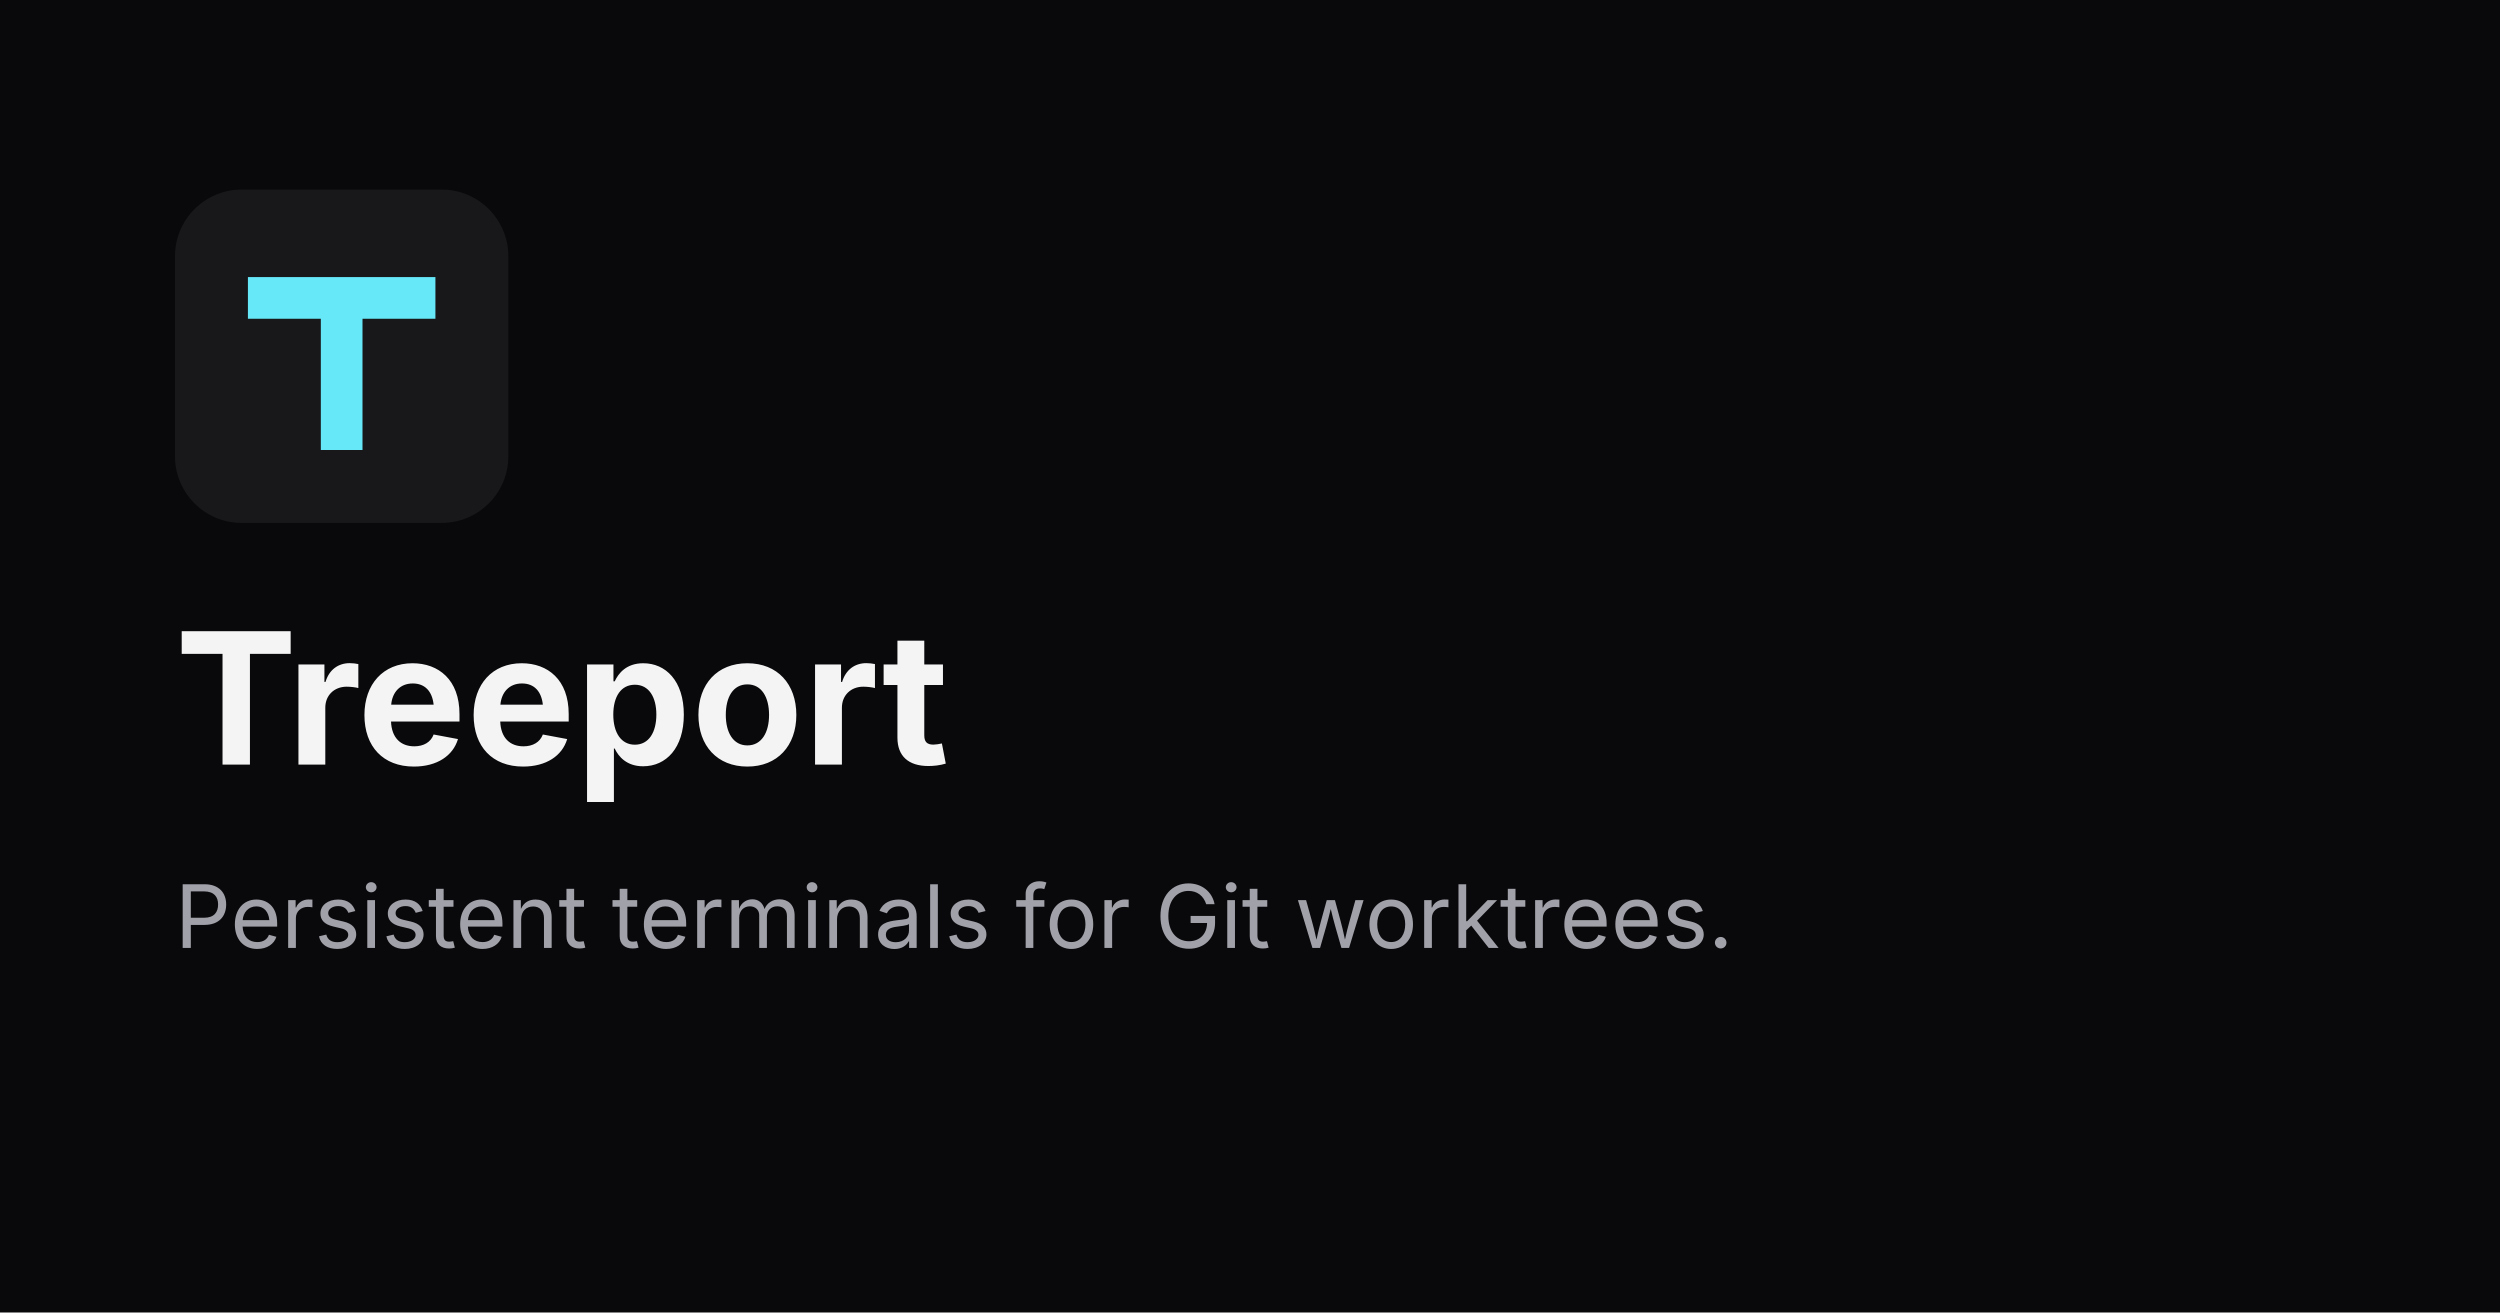
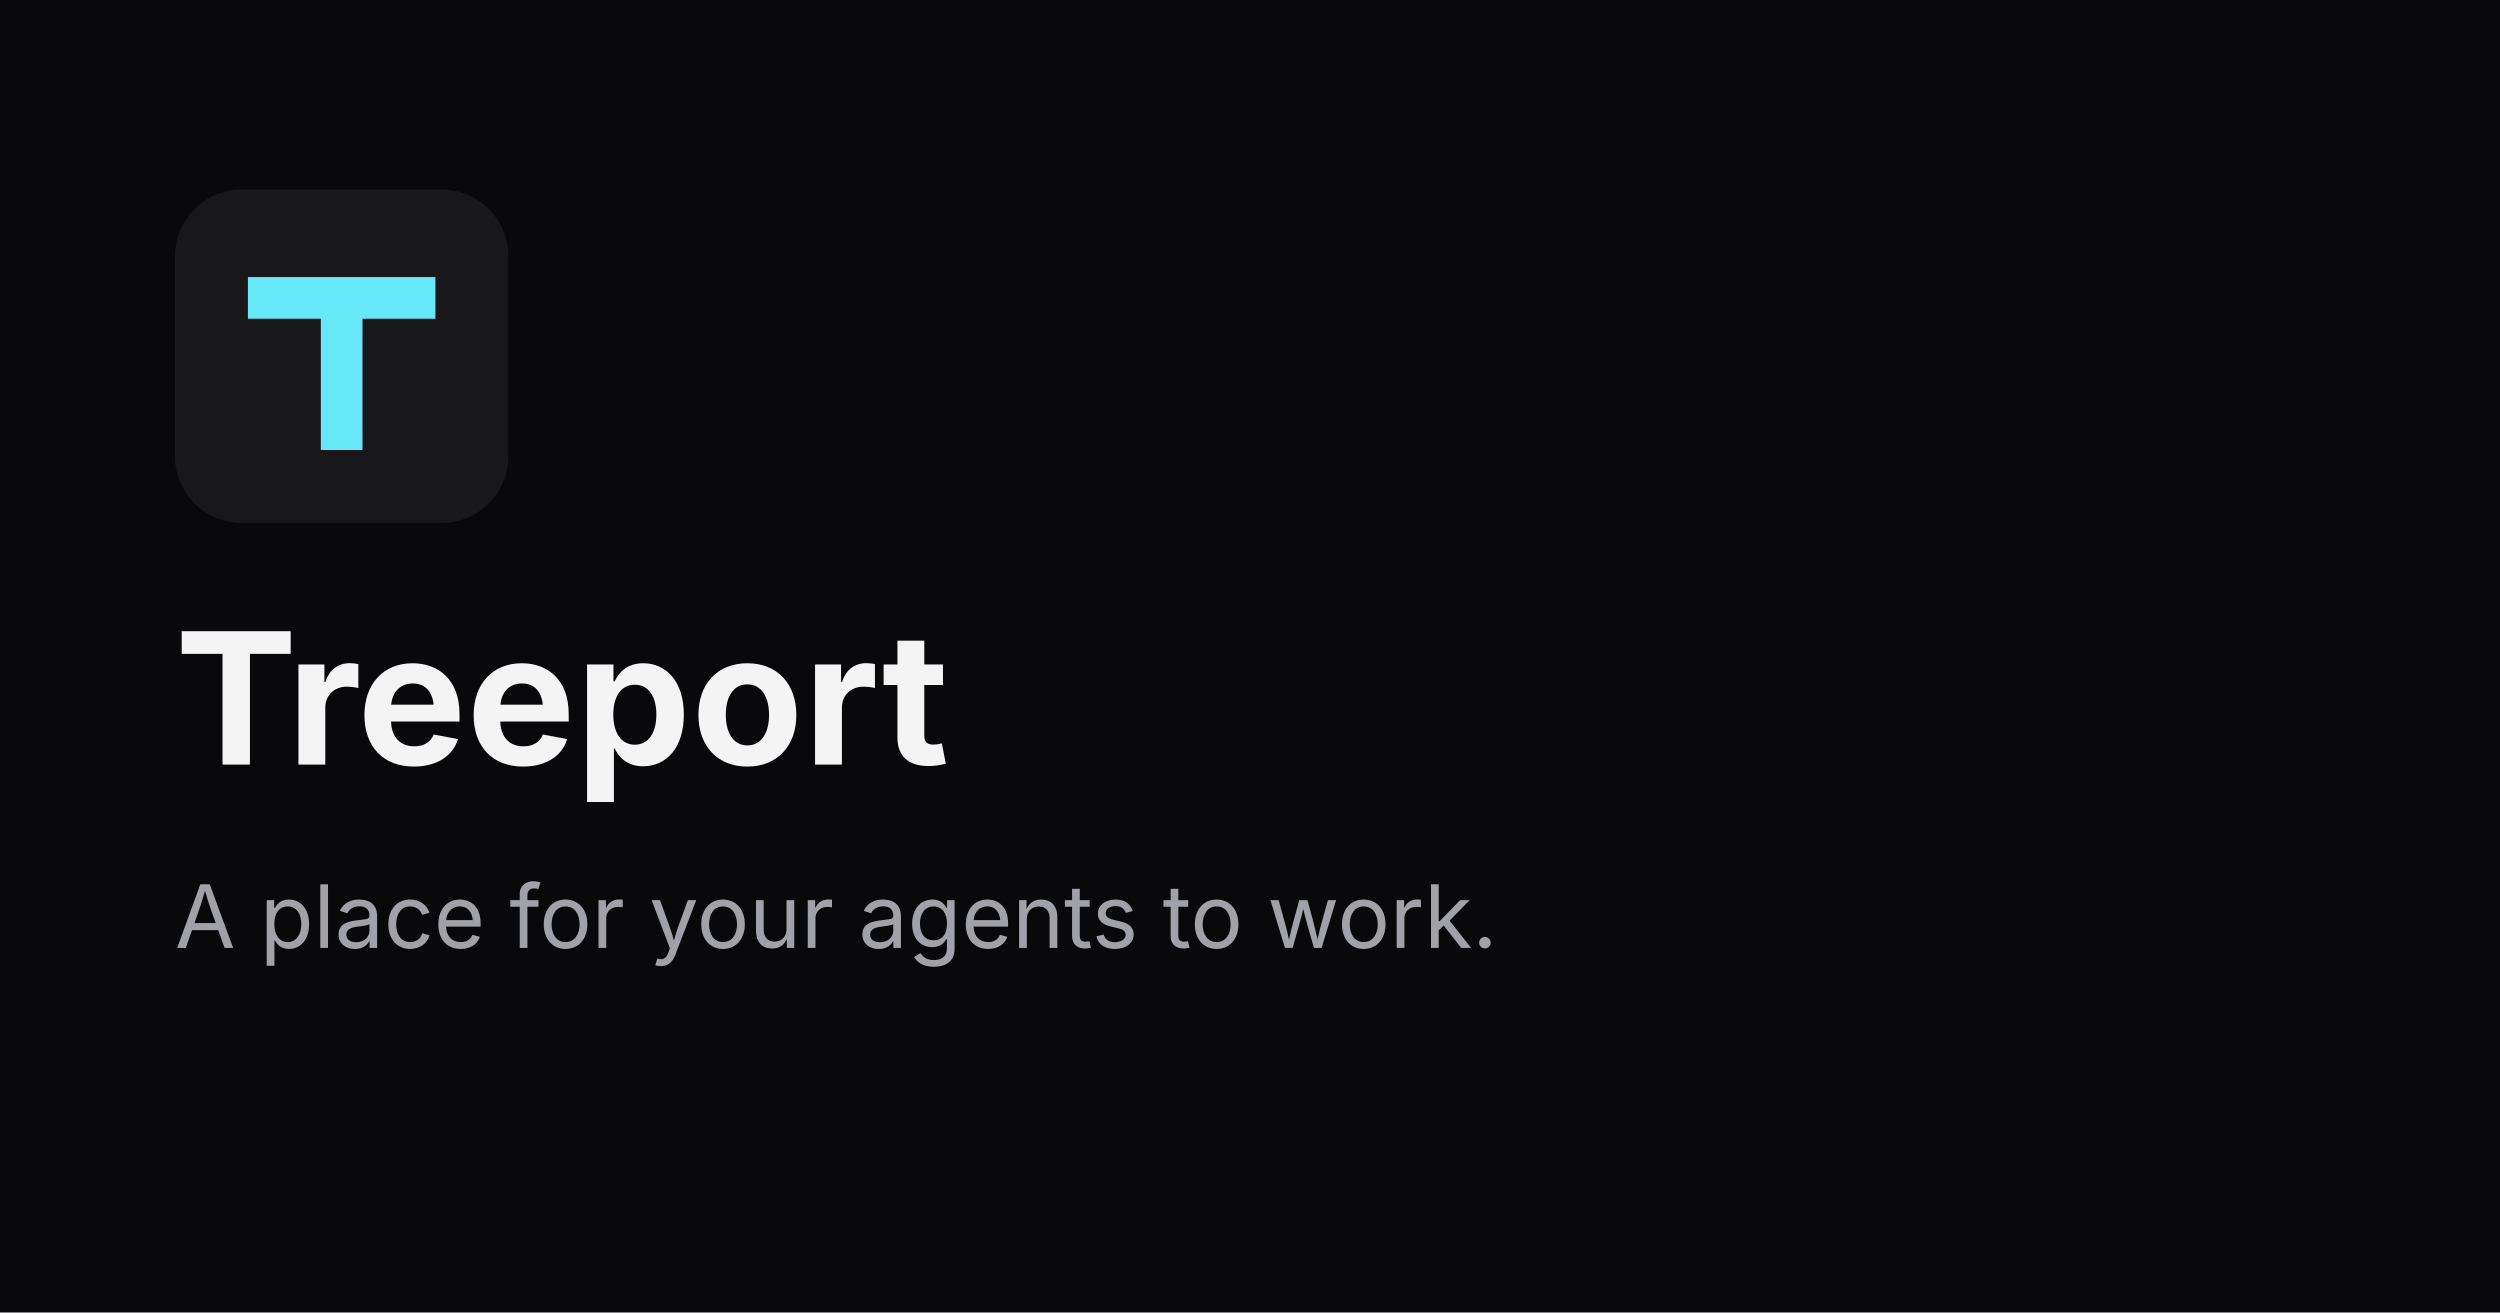
<svg xmlns="http://www.w3.org/2000/svg" width="1200" height="630" viewBox="0 0 1200 630" role="img" aria-labelledby="title description">
  <rect width="1200" height="630" fill="#09090b" />
  <rect x="84" y="91" width="160" height="160" rx="32" fill="#18181b" />
  <path d="M119 133h90v20h-35v63h-20v-63h-35z" fill="#67e8f9" />
  <text x="84" y="367" fill="#f4f4f5" font-family="Inter, Arial, sans-serif" font-size="88" font-weight="700">Treeport</text>
-   <text x="84" y="455" fill="#a1a1aa" font-family="Inter, Arial, sans-serif" font-size="42">Persistent terminals for Git worktrees.</text>
+   <text x="84" y="455" fill="#a1a1aa" font-family="Inter, Arial, sans-serif" font-size="42">A place for your agents to work.</text>
</svg>
